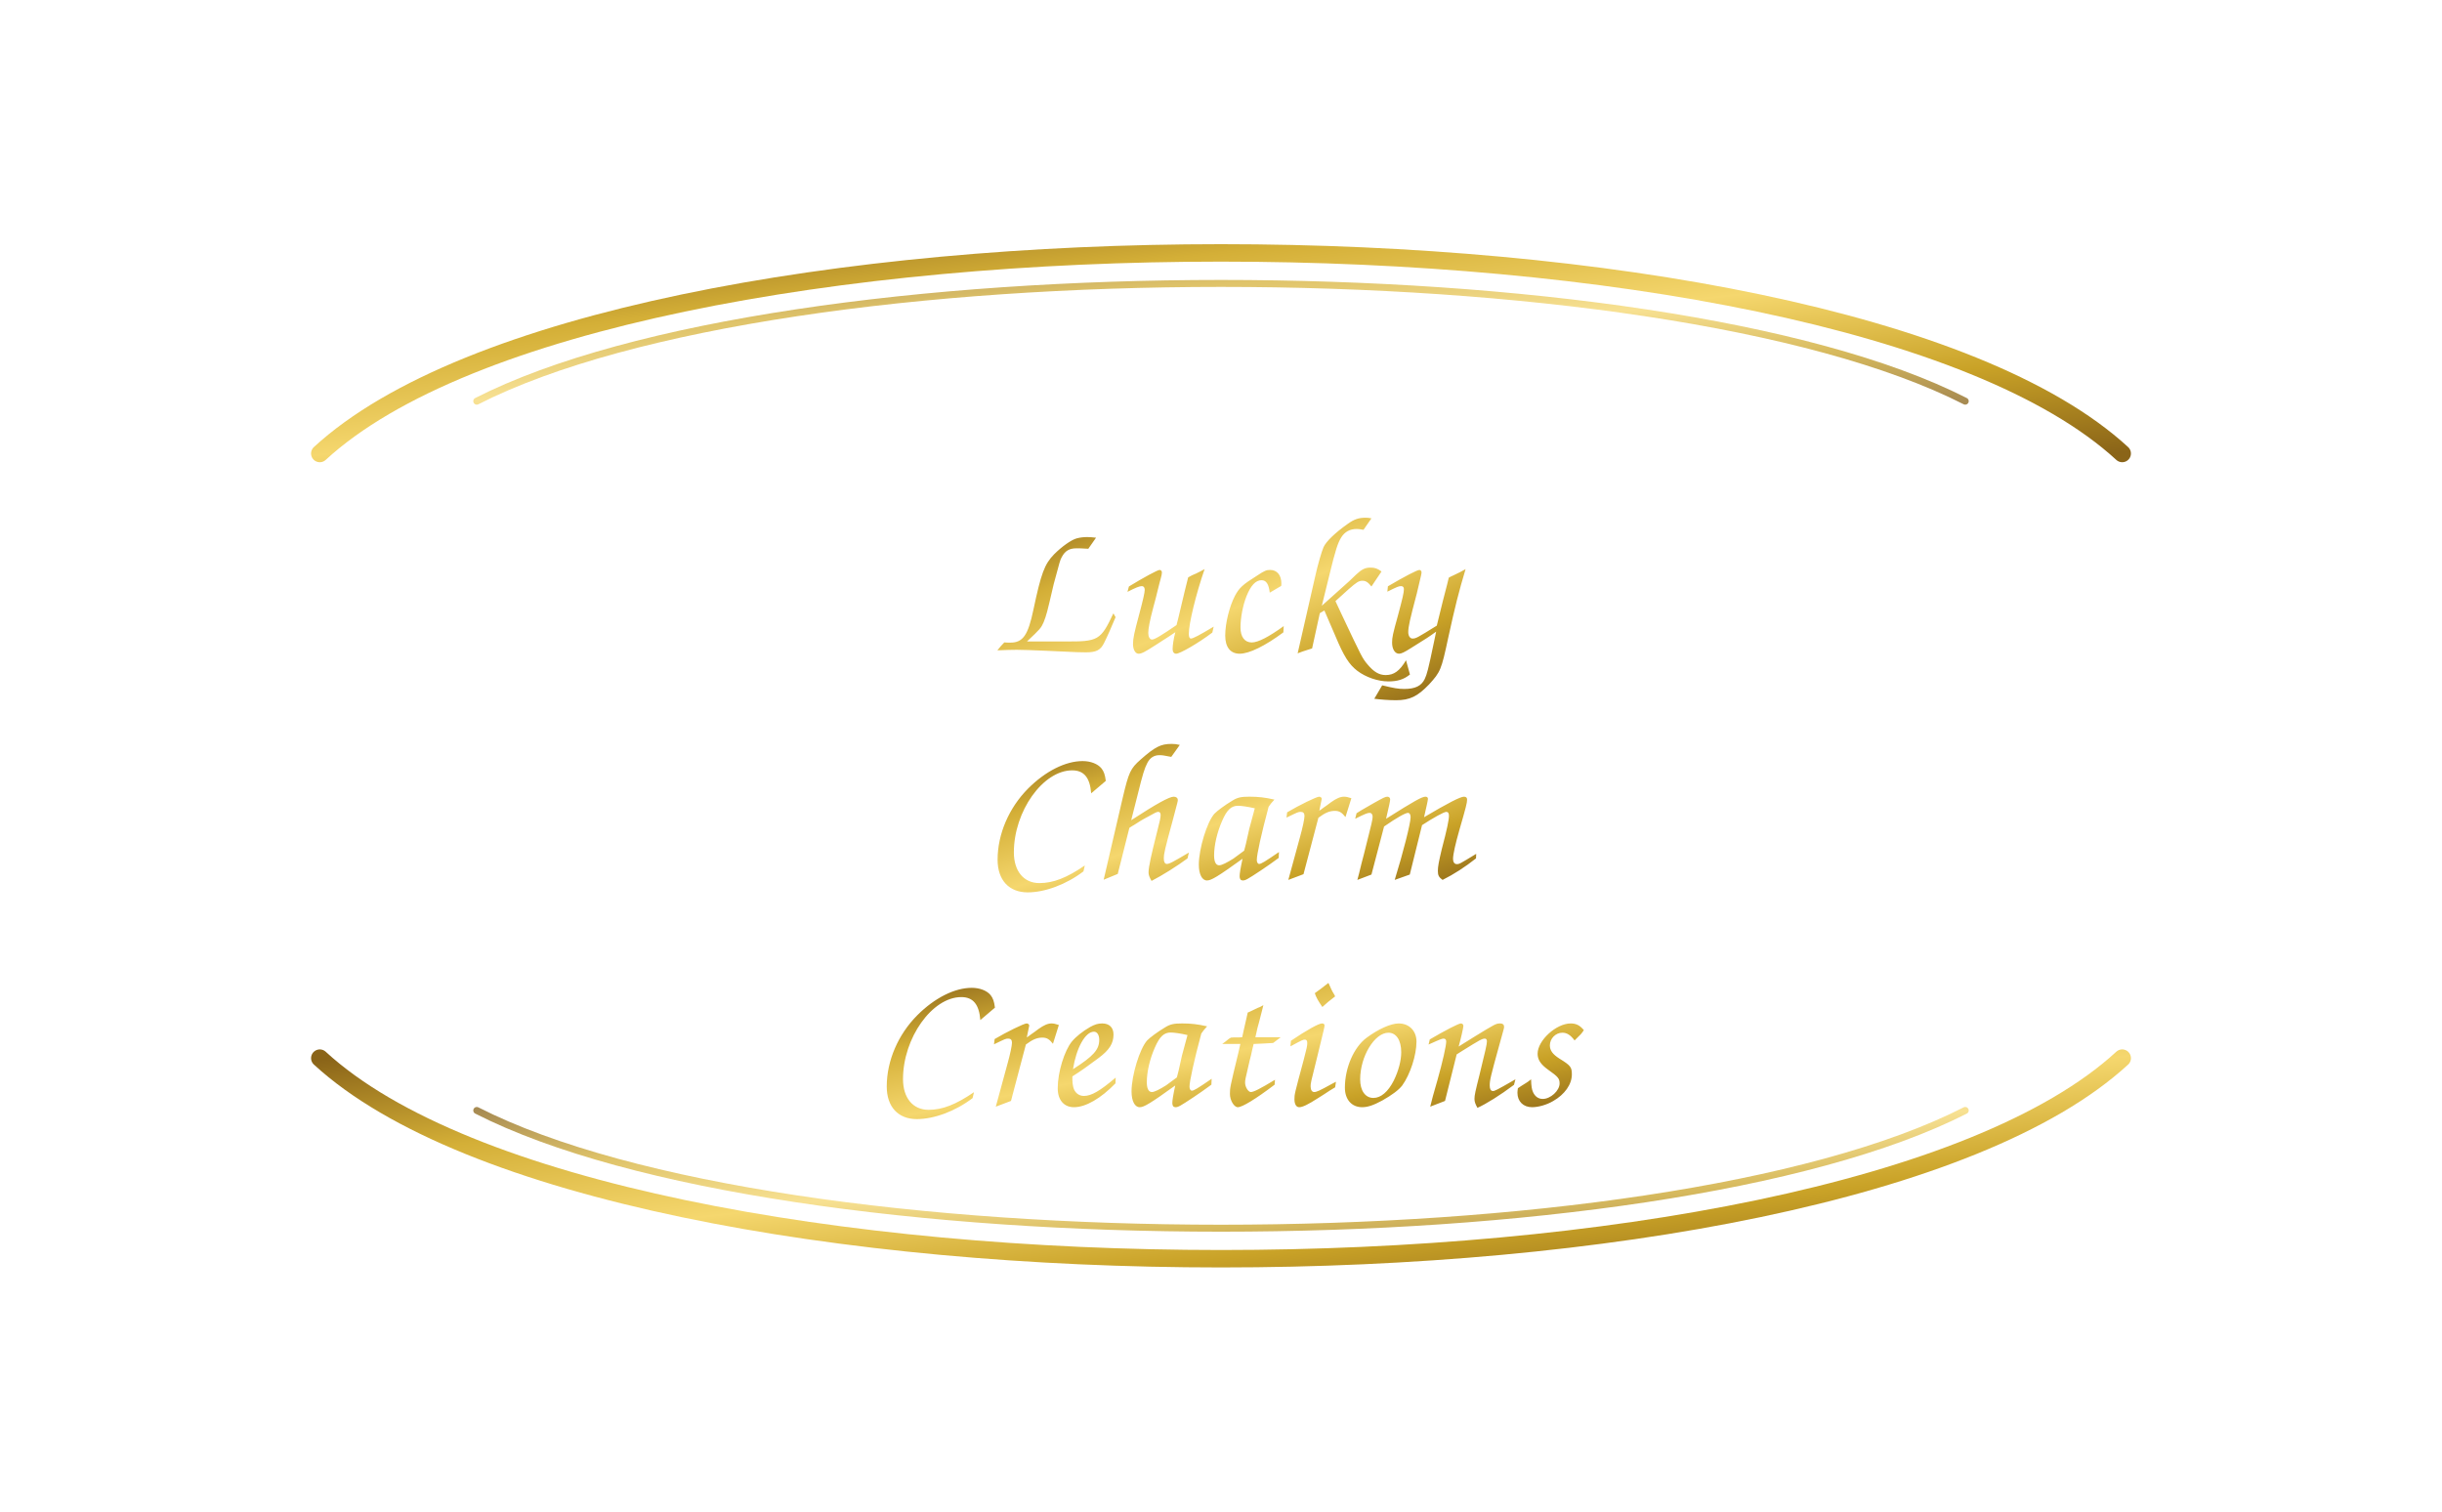
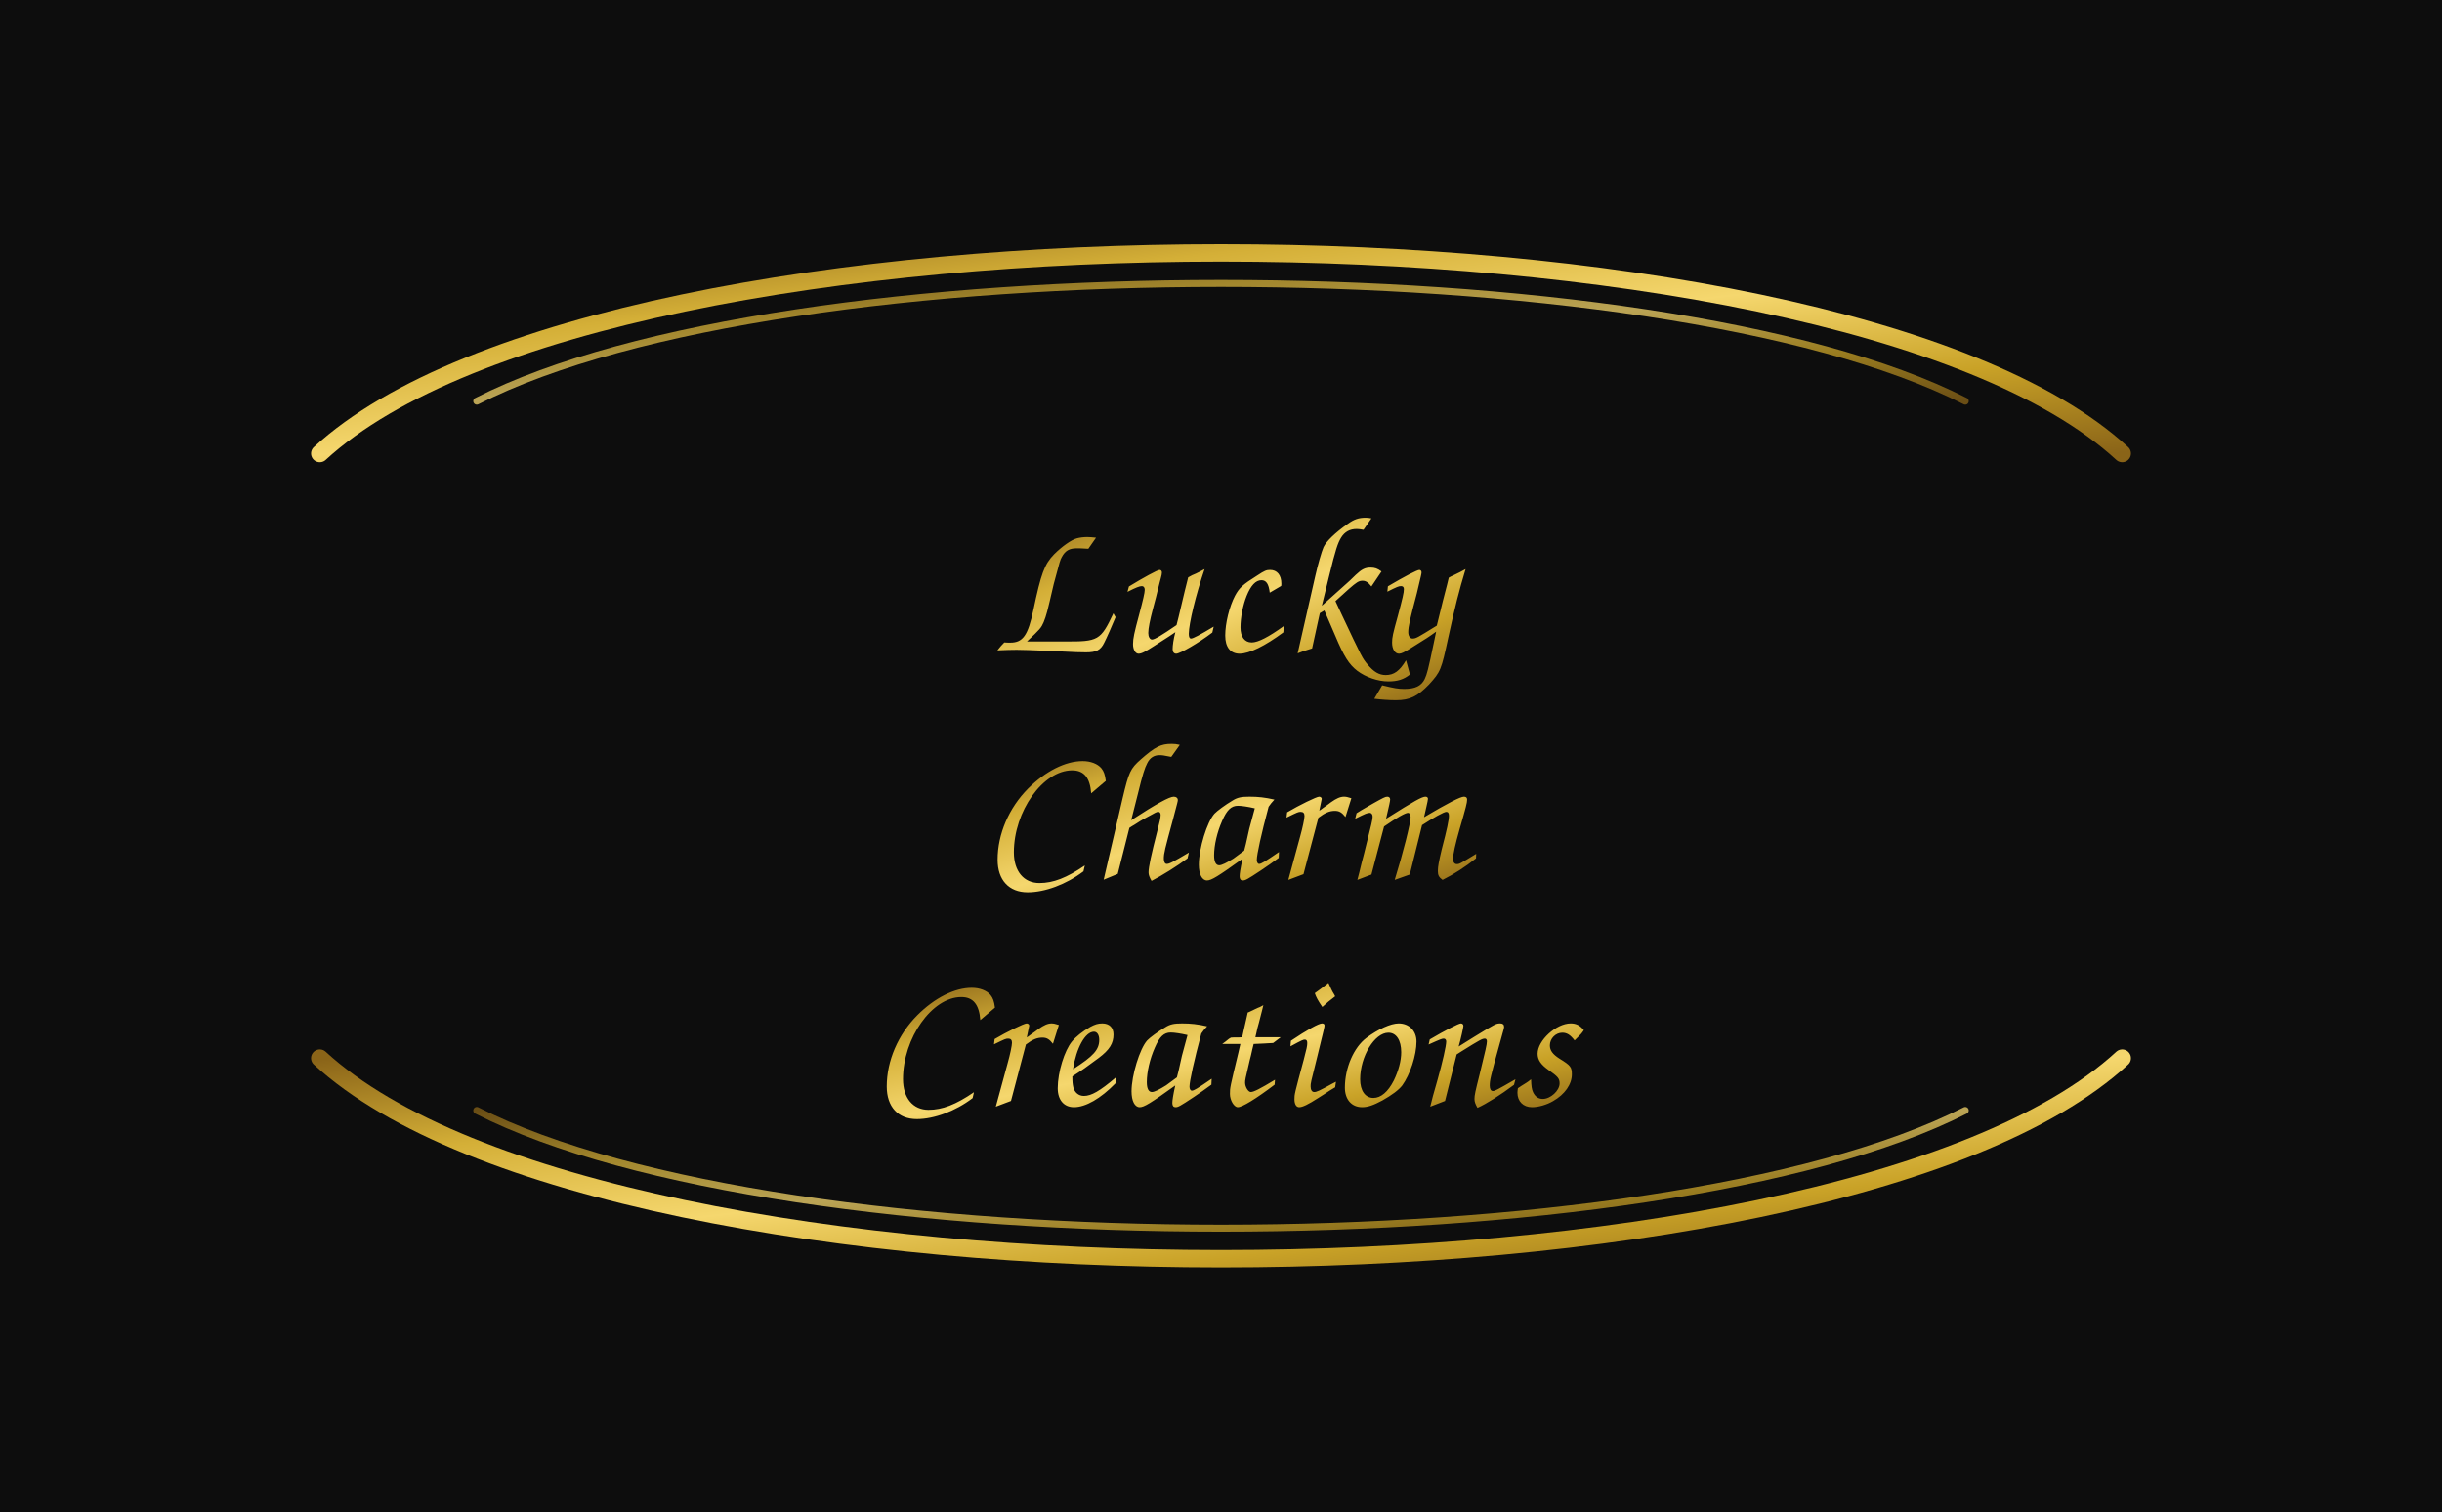
<svg xmlns="http://www.w3.org/2000/svg" width="420" height="260" viewBox="0 0 420 260">
+   <rect width="800" height="800" fill="#0D0D0D" />
  <defs>
    <linearGradient id="gold" x1="0%" y1="0%" x2="100%" y2="100%">
      <stop offset="0%" stop-color="#8A6418" />
      <stop offset="25%" stop-color="#D4AF37" />
      <stop offset="50%" stop-color="#F5D76E" />
      <stop offset="75%" stop-color="#C9A227" />
      <stop offset="100%" stop-color="#8A6418" />
    </linearGradient>
  </defs>
  <path d="M 55 78        C 105 32, 315 32, 365 78" fill="none" stroke="url(#gold)" stroke-width="3" stroke-linecap="round" />
  <path d="M 82 69        C 135 42, 285 42, 338 69" fill="none" stroke="url(#gold)" stroke-width="1.2" stroke-linecap="round" opacity="0.75" />
  <text x="210" y="112" text-anchor="middle" fill="url(#gold)" font-family="cursive" font-size="34" font-style="italic" font-weight="500" letter-spacing="1">
    Lucky
  </text>
  <text x="210" y="151" text-anchor="middle" fill="url(#gold)" font-family="cursive" font-size="34" font-style="italic" font-weight="500" letter-spacing="1">
    Charm
  </text>
  <text x="210" y="190" text-anchor="middle" fill="url(#gold)" font-family="cursive" font-size="34" font-style="italic" font-weight="500" letter-spacing="1">
    Creations
  </text>
  <path d="M 55 182        C 105 228, 315 228, 365 182" fill="none" stroke="url(#gold)" stroke-width="3" stroke-linecap="round" />
  <path d="M 82 191        C 135 218, 285 218, 338 191" fill="none" stroke="url(#gold)" stroke-width="1.2" stroke-linecap="round" opacity="0.75" />
</svg>
